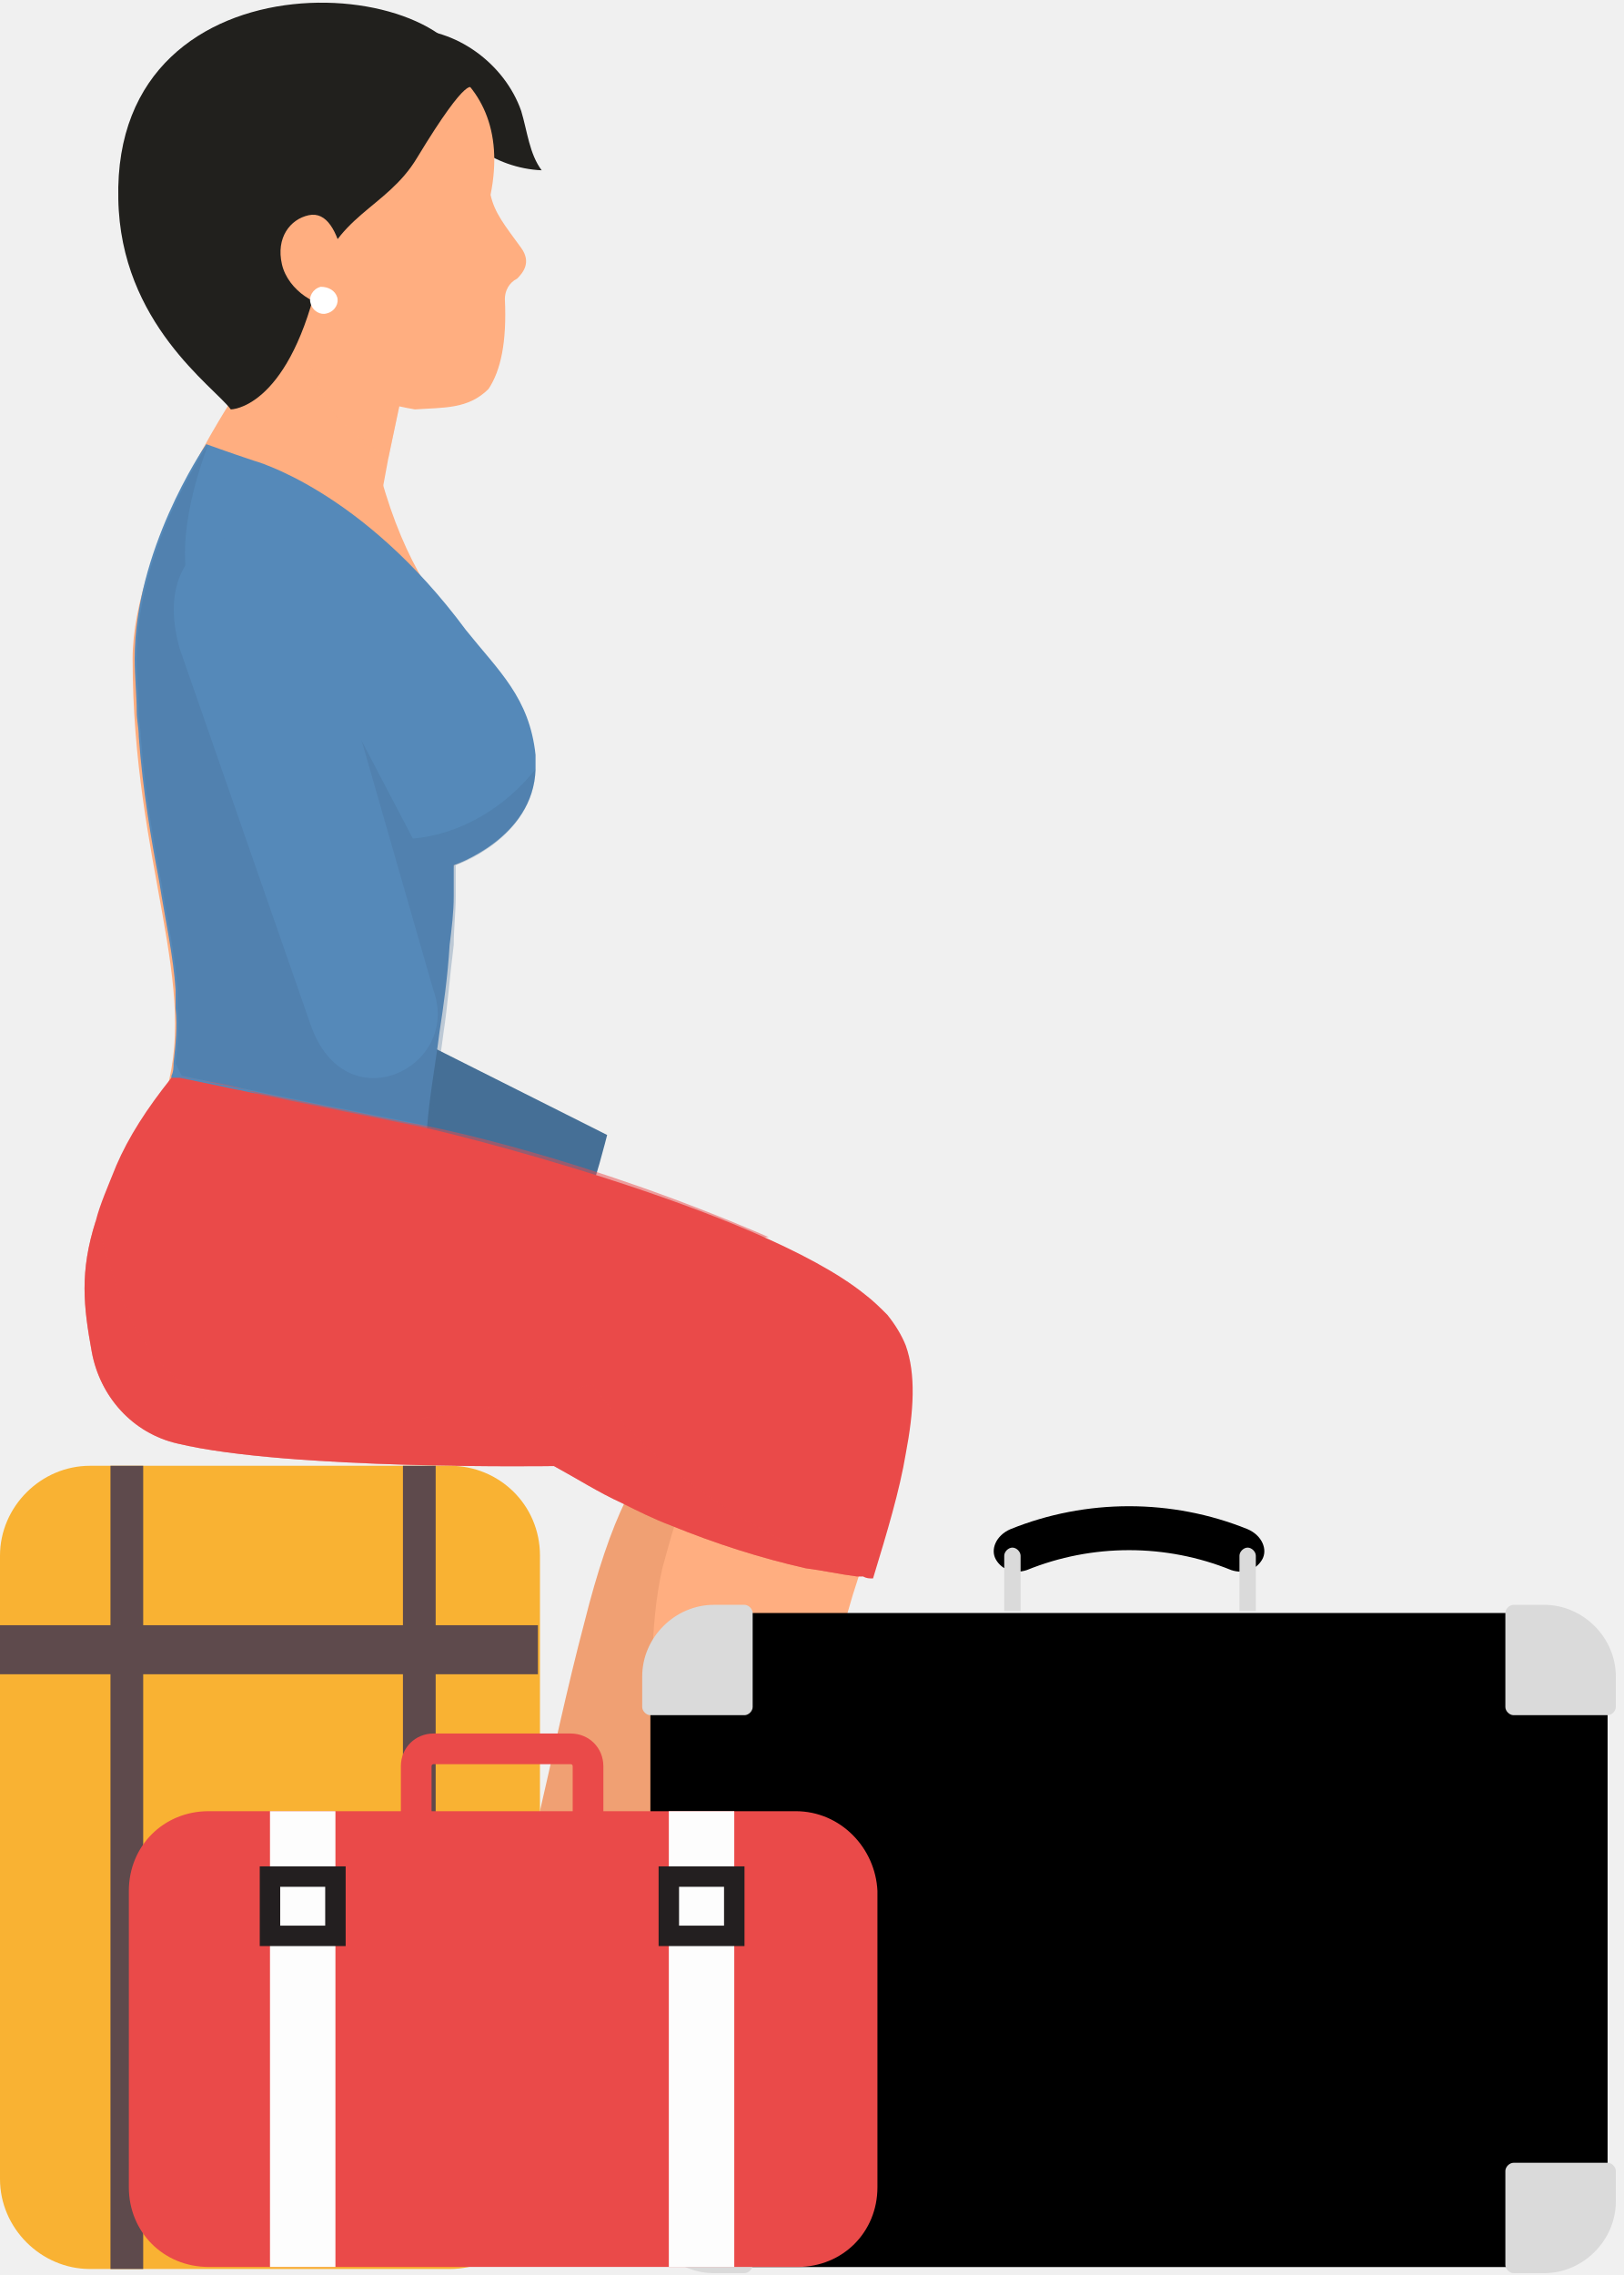
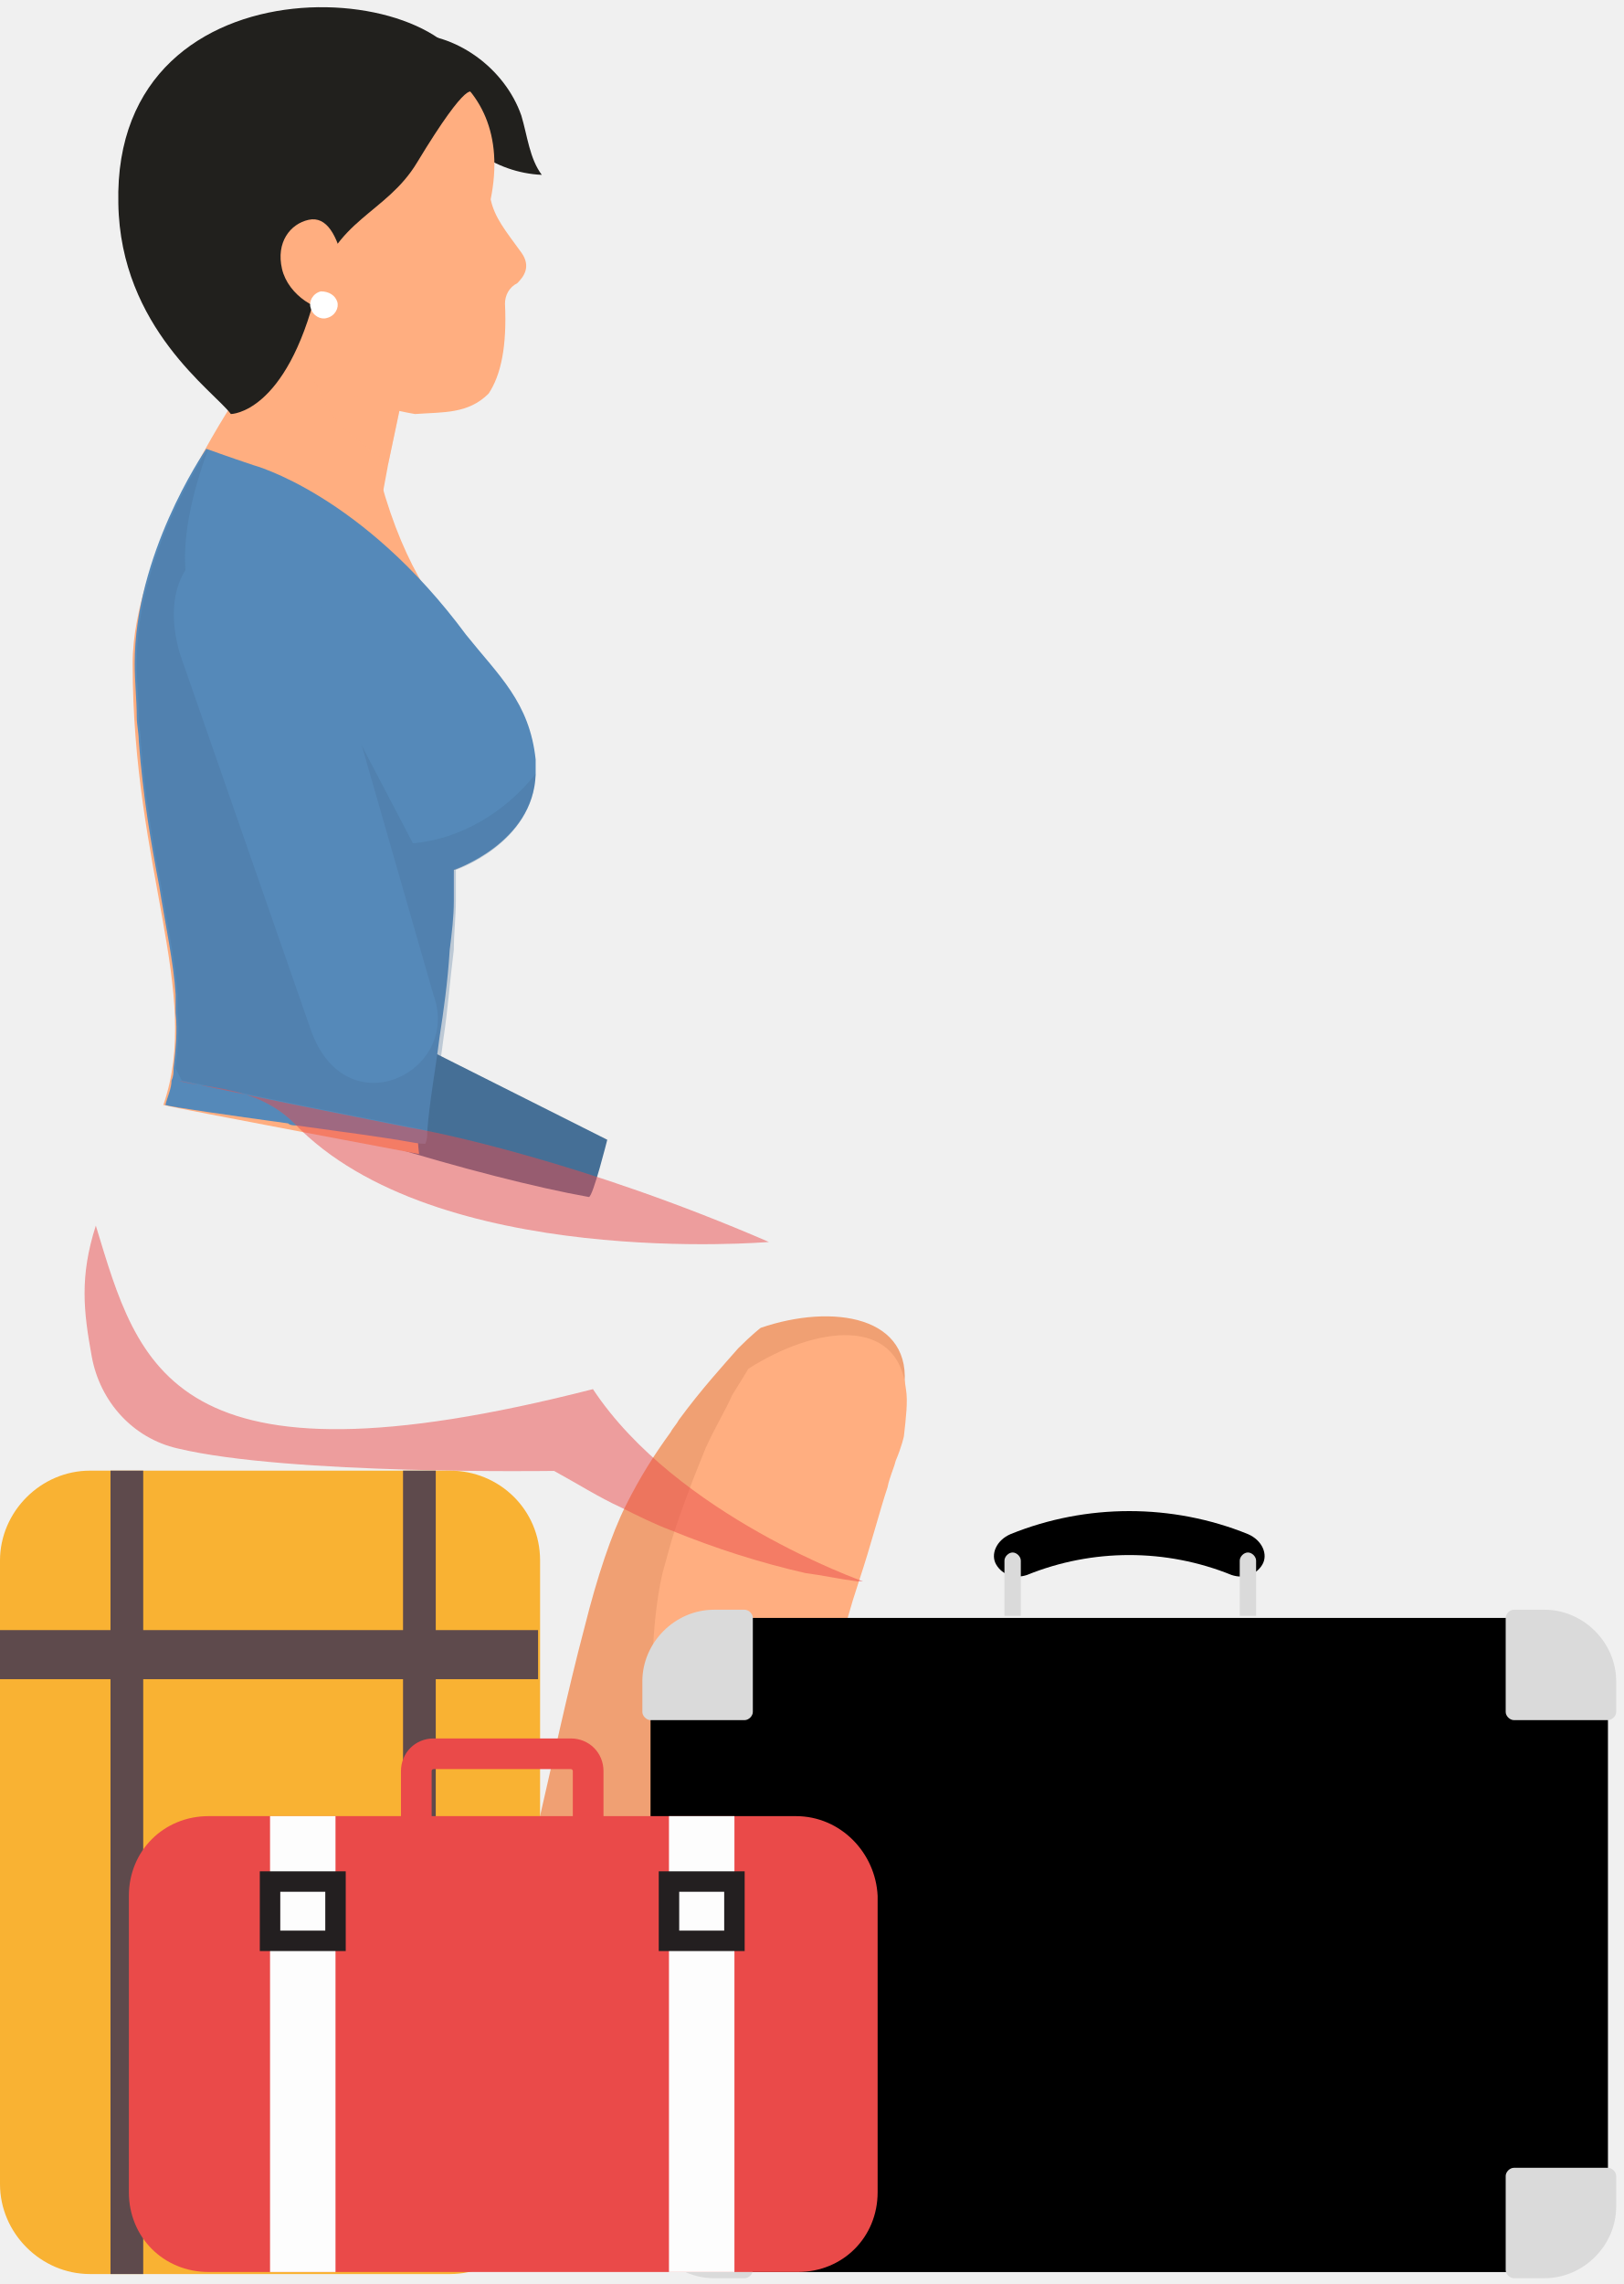
- <svg xmlns="http://www.w3.org/2000/svg" width="192" height="269" viewBox="0 0 192 269" fill="none">
-   <path d="M106.883 163.683C106.641 165.133 106.157 167.066 105.189 168.999C105.189 168.999 104.464 170.449 103.012 172.624C102.77 173.107 102.287 173.832 101.803 174.557C100.109 177.457 97.691 181.324 95.272 185.432C93.094 189.057 90.917 192.924 88.498 197.032C84.628 203.798 80.516 211.048 77.129 217.573C73.501 224.581 70.598 230.381 69.389 234.248C67.937 238.839 71.808 249.472 72.775 251.889C73.017 252.131 73.017 252.372 73.017 252.372C74.468 254.547 76.404 256.48 78.339 258.414C81.242 261.555 83.419 263.73 80.274 263.972L77.855 263.005L73.501 261.314L62.132 256.964C60.197 256.239 58.745 254.547 58.261 252.614L56.568 246.331L53.907 253.581L49.795 251.889C53.423 242.706 49.795 239.323 58.987 229.898C61.648 227.239 65.034 207.182 69.147 191.715C70.598 185.915 72.291 180.841 73.985 177.457C75.678 174.074 77.371 171.416 79.306 168.757C79.548 168.274 80.032 167.791 80.274 167.307C82.935 163.683 85.596 160.783 87.289 158.849C88.982 157.158 89.95 156.433 89.95 156.433C98.416 153.533 108.092 154.983 106.883 163.683Z" fill="#F0A073" />
-   <path d="M58.501 229.898C58.501 229.898 58.984 229.898 59.226 230.14C61.645 231.59 63.097 234.248 63.339 236.906L64.064 243.914C64.306 247.056 66.483 249.714 69.386 250.681L72.773 251.889C72.773 252.131 72.773 252.131 72.773 252.131C76.885 257.931 84.867 263.247 79.788 263.489L61.645 256.481C59.71 255.756 58.259 254.064 57.775 252.131L56.082 245.848L53.421 253.097L49.309 251.406C52.937 242.706 49.309 239.081 58.501 229.898Z" fill="#C21E1D" />
-   <path d="M33.826 115.109L71.804 134.2C71.804 134.2 70.111 140.966 69.627 140.966C57.29 138.792 32.133 131.3 26.086 127.192C18.829 122.6 25.36 110.276 33.826 115.109Z" fill="#456F96" />
-   <path d="M51.484 10.952C50.516 8.294 50.032 5.153 47.855 3.461C53.903 3.219 59.708 7.569 61.644 13.127C62.369 15.544 62.611 18.202 64.062 20.136C58.499 19.894 53.419 16.269 51.484 10.952Z" fill="#21201D" />
-   <path d="M49.549 37.535L48.824 41.16L47.856 45.027L46.889 49.618L45.921 54.21L44.712 60.735L27.295 48.41L33.826 23.519L49.549 37.535Z" fill="#FFAE80" />
-   <path d="M44.469 54.21C50.033 77.167 61.16 76.442 62.611 89.251C63.579 98.675 53.661 102.3 53.661 102.3C50.759 115.592 48.581 127.191 49.549 135.891C49.549 135.891 21.247 130.575 19.312 130.091C23.908 116.8 15.684 102.3 15.684 77.892C15.684 64.843 27.778 46.718 27.778 46.718C27.778 46.718 43.744 50.585 44.469 54.21Z" fill="#FFAE80" />
-   <path d="M63.337 89.251C63.337 89.734 63.337 90.459 63.337 90.942C63.096 99.159 53.662 102.3 53.662 102.3C53.662 103.025 53.662 103.509 53.662 104.234C53.662 104.959 53.662 105.442 53.662 105.925C53.662 107.859 53.42 109.792 53.178 111.725C52.936 115.592 52.452 118.975 51.968 122.117C51.485 125.983 50.759 129.85 50.517 133.233C50.517 133.716 50.517 134.2 50.275 134.683C50.275 134.683 49.549 134.683 48.34 134.441C45.679 133.958 40.357 133.233 35.036 132.508C34.794 132.508 34.31 132.508 34.068 132.267C27.053 131.3 20.28 130.333 19.554 130.092C19.796 129.125 20.28 128.158 20.28 127.192C20.522 126.708 20.522 126.225 20.522 125.742C20.764 123.567 21.006 121.392 20.764 119.217C20.764 118.492 20.764 117.767 20.764 117.042C20.522 113.175 19.554 108.825 18.828 104.234C17.861 99.159 16.893 93.601 16.41 87.076C16.41 86.109 16.168 85.142 16.168 84.176C16.168 82.243 15.926 80.068 15.926 77.893C15.926 65.085 23.908 53.243 24.392 52.518C24.392 52.518 27.053 53.485 29.956 54.452C29.956 54.452 42.776 57.835 55.113 74.509C58.983 79.343 62.612 82.484 63.337 89.251Z" fill="#5589B9" />
-   <path opacity="0.4" d="M47.858 45.026L46.89 49.618L45.923 54.209C43.746 52.759 40.359 50.101 39.392 48.651C36.489 44.301 35.521 39.709 35.279 34.393C37.698 38.501 42.536 41.885 46.648 44.301C47.132 44.784 47.616 44.784 47.858 45.026Z" fill="#FFAE80" />
-   <path d="M61.645 29.319C59.71 26.66 58.5 25.21 58.017 23.035C64.306 -7.897 0.929 2.253 24.877 34.877L30.924 34.152C34.069 41.885 39.149 46.718 49.066 48.41C52.453 48.168 55.356 48.41 57.775 45.993C59.226 43.818 59.952 40.435 59.71 35.36C59.71 34.394 60.194 33.427 61.161 32.944C61.887 32.219 62.855 31.01 61.645 29.319Z" fill="#FFAE80" />
-   <path d="M27.296 48.41C25.361 45.751 14.233 38.26 13.992 23.519C13.266 -6.931 55.84 -3.064 55.84 10.469C55.84 10.469 55.598 8.294 49.309 18.685C45.68 24.727 39.391 25.452 37.456 33.668C33.827 48.41 27.296 48.41 27.296 48.41Z" fill="#21201D" />
-   <path d="M105.428 267.355L86.076 264.939C84.141 264.697 82.205 263.489 81.238 261.797L78.093 256.239L77.851 258.414L77.368 263.006V263.972L73.013 263.489C73.013 262.764 73.255 262.039 73.255 261.314C73.497 257.447 72.772 254.789 72.772 251.889C72.772 248.748 73.255 245.364 76.642 239.806C77.851 237.631 77.609 228.206 77.368 217.573C77.126 211.048 76.884 204.04 77.126 197.999C77.126 192.924 77.609 188.574 78.335 185.432C78.819 183.741 79.303 181.807 79.787 180.357C80.512 178.182 81.238 176.249 81.963 174.316C82.447 173.108 82.931 171.899 83.415 170.691C84.624 168.033 85.834 166.099 86.56 164.408C87.769 162.474 88.495 161.266 88.495 161.266C96.477 156.191 106.153 154.983 107.121 163.683C107.363 165.133 107.121 167.066 106.879 169.241C106.879 169.241 106.637 170.449 105.911 172.141C105.669 173.107 105.186 174.074 104.944 175.282C103.976 178.182 103.009 182.049 101.557 186.399C100.59 189.299 99.622 192.682 98.896 196.065C94.058 212.982 88.737 233.04 88.253 241.256C87.769 246.814 96.235 258.172 96.235 258.172C101.315 262.764 110.265 265.906 105.428 267.355Z" fill="#FFAE80" />
-   <path d="M76.399 239.805C76.399 239.805 76.883 239.805 77.367 240.047C80.028 241.013 81.963 242.947 82.931 245.605L85.35 252.372C86.317 255.271 88.978 257.446 92.123 257.688L95.751 257.93C95.751 258.171 95.993 258.171 95.993 258.171C101.315 262.763 110.507 265.904 105.669 267.596L86.317 265.18C84.382 264.938 82.447 263.73 81.479 262.038L78.335 256.48L77.367 264.213L73.013 263.73C74.222 253.58 69.868 251.163 76.399 239.805Z" fill="#EA4A49" />
-   <path d="M40.601 30.527C41.327 33.669 41.811 35.602 39.876 36.085C37.699 36.569 34.07 34.394 33.344 31.252C32.619 28.11 34.312 25.935 36.489 25.452C38.666 24.969 39.876 27.385 40.601 30.527Z" fill="#FFAE80" />
-   <path d="M39.872 35.118C40.114 35.843 39.63 36.81 38.663 37.052C37.937 37.293 36.97 36.81 36.728 35.843C36.486 35.118 36.97 34.152 37.937 33.91C38.905 33.91 39.63 34.394 39.872 35.118Z" fill="white" />
-   <path opacity="0.3" d="M63.338 90.942C63.096 99.159 53.904 102.3 53.904 102.3C53.904 103.025 53.904 103.509 53.904 104.234C53.904 104.717 53.904 105.442 53.904 105.925C53.904 107.859 53.662 109.792 53.662 111.725C53.178 115.592 52.936 118.975 52.452 122.117C51.969 125.983 51.243 129.85 51.001 133.233L48.824 132.75L34.31 129.85L21.49 127.192C21.248 126.708 21.006 126.225 20.764 125.742C21.006 123.567 21.248 121.392 21.006 119.217C21.006 118.492 21.006 117.767 21.006 117.042C20.764 113.175 19.796 108.825 19.071 104.234C18.103 99.159 17.136 93.601 16.652 87.076C16.652 86.109 16.41 85.142 16.41 84.176C16.41 82.243 16.168 80.068 16.168 77.893C16.168 65.085 24.151 53.243 24.634 52.518C16.41 74.751 28.021 79.584 40.599 83.451L48.824 99.159C54.388 98.676 59.709 95.534 63.338 90.942Z" fill="#456F96" />
-   <path opacity="0.5" d="M90.916 146.282C90.916 146.282 51.487 149.666 34.796 132.266C30.2 127.674 23.911 128.158 21.008 127.191L33.828 129.849L48.342 132.749C51.487 133.233 69.145 136.858 90.916 146.282Z" fill="#EA4A49" />
-   <path d="M107.121 171.898C106.396 176.248 104.944 181.081 103.251 186.639C102.767 186.639 102.525 186.64 102.042 186.398C101.8 186.398 101.558 186.398 101.316 186.398C99.381 186.156 97.204 185.673 95.269 185.431C89.947 184.223 84.625 182.531 79.303 180.356C77.368 179.631 75.433 178.665 73.498 177.698C70.837 176.49 68.176 174.798 65.515 173.348C65.515 173.348 34.069 173.831 21.006 170.69C15.685 169.482 11.814 165.132 10.847 159.815C9.879 154.499 9.395 150.39 11.33 144.349C11.814 142.415 12.782 140.24 13.749 137.824C15.201 134.441 17.378 131.057 20.281 127.432H21.248L34.069 130.091L48.583 132.991C51.727 133.474 89.705 142.899 102.284 153.048C103.251 153.773 104.219 154.74 104.944 155.465C105.912 156.673 106.638 157.882 107.121 159.09C108.331 162.473 108.089 166.823 107.121 171.898Z" fill="#EA4A49" />
-   <path d="M38.181 71.609L51.243 117.042C54.63 126.225 40.842 132.991 36.73 121.15L21.248 76.684C16.894 61.218 34.311 59.043 38.181 71.609Z" fill="#5589B9" />
-   <path opacity="0.5" d="M102.042 186.399C101.8 186.399 101.558 186.399 101.316 186.399C99.381 186.157 97.204 185.673 95.269 185.432C89.947 184.223 84.625 182.532 79.303 180.357C77.368 179.632 75.433 178.665 73.498 177.699C70.837 176.49 68.176 174.799 65.515 173.349C65.515 173.349 34.069 173.832 21.006 170.69C15.685 169.482 11.814 165.132 10.847 159.816C9.879 154.499 9.395 150.391 11.33 144.349C16.41 161.024 20.039 176.49 70.111 163.682C80.029 178.665 102.042 186.399 102.042 186.399Z" fill="#EA4A49" />
-   <path d="M63.861 183.95V257.657C63.861 263.457 59.023 268.29 53.217 268.29H10.643C4.838 268.29 0 263.457 0 257.657V183.95C0 178.15 4.838 173.317 10.643 173.317H53.217C59.023 173.317 63.861 177.909 63.861 183.95Z" fill="#F9B233" />
-   <path d="M63.619 192.167H0V197.966H63.619V192.167Z" fill="#5E4A4C" />
-   <path d="M16.935 173.317H13.065V268.29H16.935V173.317Z" fill="#5E4A4C" />
-   <path d="M51.525 173.317H47.654V261.04H51.525V173.317Z" fill="#5E4A4C" />
-   <path d="M181.419 268.057H85.628C80.79 268.057 76.92 264.19 76.92 259.357V199.425C76.92 194.592 80.79 190.725 85.628 190.725H181.419C186.257 190.725 190.127 194.592 190.127 199.425V259.357C190.369 264.19 186.499 268.057 181.419 268.057Z" fill="black" />
-   <path d="M145.622 185.65C137.881 182.508 129.173 182.508 121.432 185.65C119.981 186.133 118.529 185.65 117.804 184.441C117.078 183.233 117.804 181.541 119.497 180.816C128.447 177.191 138.607 177.191 147.557 180.816C149.25 181.541 149.976 183.233 149.25 184.441C148.525 185.65 147.073 186.133 145.622 185.65Z" fill="black" />
-   <path d="M120.703 190.483H118.768V183.958C118.768 183.474 119.251 182.991 119.735 182.991C120.219 182.991 120.703 183.474 120.703 183.958V190.483Z" fill="#DADADA" />
-   <path d="M148.523 190.483H146.588V183.958C146.588 183.474 147.072 182.991 147.555 182.991C148.039 182.991 148.523 183.474 148.523 183.958V190.483Z" fill="#DADADA" />
-   <path d="M89.016 201.841C89.016 202.324 88.532 202.808 88.048 202.808H76.921C76.437 202.808 75.953 202.324 75.953 201.841V198.216C75.953 193.625 79.823 189.758 84.419 189.758H88.048C88.532 189.758 89.016 190.241 89.016 190.725V201.841Z" fill="#DADADA" />
-   <path d="M178.035 201.841C178.035 202.324 178.519 202.808 179.003 202.808H190.13C190.614 202.808 191.098 202.324 191.098 201.841V198.216C191.098 193.625 187.227 189.758 182.631 189.758H179.003C178.519 189.758 178.035 190.241 178.035 190.725V201.841Z" fill="#DADADA" />
-   <path d="M178.035 256.698C178.035 256.215 178.519 255.731 179.003 255.731H190.13C190.614 255.731 191.098 256.215 191.098 256.698V260.323C191.098 264.914 187.227 268.781 182.631 268.781H179.003C178.519 268.781 178.035 268.298 178.035 267.814V256.698Z" fill="#DADADA" />
-   <path d="M89.016 256.698C89.016 256.215 88.532 255.731 88.048 255.731H76.921C76.437 255.731 75.953 256.215 75.953 256.698V260.323C75.953 264.914 79.823 268.781 84.419 268.781H88.048C88.532 268.781 89.016 268.298 89.016 267.814V256.698Z" fill="#DADADA" />
-   <path d="M94.097 214.157H71.358V208.841C71.358 206.666 69.665 204.974 67.488 204.974H51.281C49.104 204.974 47.41 206.666 47.41 208.841V214.157H24.672C19.351 214.157 15.238 218.265 15.238 223.582V258.623C15.238 263.939 19.351 268.048 24.672 268.048H94.338C99.66 268.048 103.772 263.939 103.772 258.623V223.582C103.531 218.507 99.418 214.157 94.097 214.157ZM51.039 208.841C51.039 208.599 51.281 208.599 51.281 208.599H67.488C67.73 208.599 67.73 208.841 67.73 208.841V214.157H51.039V208.841Z" fill="#EA4A49" />
-   <path d="M39.67 214.158H31.93V268.048H39.67V214.158Z" fill="#FDFDFD" />
-   <path d="M86.84 214.158H79.1V268.048H86.84V214.158Z" fill="#FDFDFD" />
-   <path d="M40.88 230.107H30.721V220.682H40.88V230.107ZM33.14 227.691H38.461V223.099H33.14V227.691Z" fill="#231F20" />
-   <path d="M88.05 230.107H77.891V220.682H88.05V230.107ZM80.31 227.691H85.631V223.099H80.31V227.691Z" fill="#231F20" />
+ <svg xmlns="http://www.w3.org/2000/svg" width="192" height="270" viewBox="0 0 192 270" fill="none">
+   <path d="M106.883 164.217C106.641 165.667 106.157 167.6 105.189 169.533C105.189 169.533 104.464 170.983 103.012 173.158C102.77 173.642 102.287 174.367 101.803 175.091C100.109 177.991 97.691 181.858 95.272 185.966C93.094 189.591 90.917 193.458 88.498 197.566C84.628 204.333 80.516 211.582 77.129 218.107C73.501 225.115 70.598 230.915 69.389 234.782C67.937 239.373 71.808 250.006 72.775 252.423C73.017 252.665 73.017 252.906 73.017 252.906C74.468 255.081 76.404 257.015 78.339 258.948C81.242 262.09 83.419 264.264 80.274 264.506L77.855 263.539L73.501 261.848L62.132 257.498C60.197 256.773 58.745 255.081 58.261 253.148L56.568 246.865L53.907 254.115L49.795 252.423C53.423 243.24 49.795 239.857 58.987 230.432C61.648 227.774 65.034 207.716 69.147 192.249C70.598 186.45 72.291 181.375 73.985 177.991C75.678 174.608 77.371 171.95 79.306 169.292C79.548 168.808 80.032 168.325 80.274 167.842C82.935 164.217 85.596 161.317 87.289 159.384C88.982 157.692 89.95 156.967 89.95 156.967C98.416 154.067 108.092 155.517 106.883 164.217Z" fill="#F0A073" />
+   <path d="M58.501 230.432C58.501 230.432 58.984 230.432 59.226 230.674C61.645 232.124 63.097 234.782 63.339 237.44L64.064 244.448C64.306 247.59 66.483 250.248 69.386 251.215L72.773 252.423C72.773 252.665 72.773 252.665 72.773 252.665C76.885 258.465 84.867 263.781 79.788 264.023L61.645 257.015C59.71 256.29 58.259 254.598 57.775 252.665L56.082 246.382L53.421 253.632L49.309 251.94C52.937 243.24 49.309 239.615 58.501 230.432Z" fill="#C21E1D" />
+   <path d="M33.826 115.643L71.804 134.734C71.804 134.734 70.111 141.501 69.627 141.501C57.29 139.326 32.133 131.834 26.086 127.726C18.829 123.134 25.36 110.81 33.826 115.643Z" fill="#456F96" />
+   <path d="M51.484 11.487C50.516 8.828 50.032 5.687 47.855 3.995C53.903 3.753 59.708 8.103 61.644 13.662C62.369 16.078 62.611 18.736 64.062 20.67C58.499 20.428 53.419 16.803 51.484 11.487Z" fill="#21201D" />
+   <path d="M49.549 38.069L48.824 41.694L47.856 45.561L46.889 50.152L45.921 54.744L44.712 61.269L27.295 48.944L33.826 24.053L49.549 38.069Z" fill="#FFAE80" />
+   <path d="M44.469 54.744C50.033 77.702 61.16 76.977 62.611 89.785C63.579 99.21 53.661 102.834 53.661 102.834C50.759 116.126 48.581 127.725 49.549 136.425C49.549 136.425 21.247 131.109 19.312 130.625C23.908 117.334 15.684 102.834 15.684 78.427C15.684 65.377 27.778 47.252 27.778 47.252C27.778 47.252 43.744 51.119 44.469 54.744Z" fill="#FFAE80" />
+   <path d="M63.337 89.785C63.337 90.268 63.337 90.993 63.337 91.477C63.096 99.693 53.662 102.835 53.662 102.835C53.662 103.56 53.662 104.043 53.662 104.768C53.662 105.493 53.662 105.976 53.662 106.46C53.662 108.393 53.42 110.326 53.178 112.259C52.936 116.126 52.452 119.509 51.968 122.651C51.485 126.517 50.759 130.384 50.517 133.767C50.517 134.251 50.517 134.734 50.275 135.217C50.275 135.217 49.549 135.217 48.34 134.976C45.679 134.492 40.357 133.767 35.036 133.042C34.794 133.042 34.31 133.042 34.068 132.801C27.053 131.834 20.28 130.867 19.554 130.626C19.796 129.659 20.28 128.692 20.28 127.726C20.522 127.242 20.522 126.759 20.522 126.276C20.764 124.101 21.006 121.926 20.764 119.751C20.764 119.026 20.764 118.301 20.764 117.576C20.522 113.709 19.554 109.36 18.828 104.768C17.861 99.693 16.893 94.135 16.41 87.61C16.41 86.643 16.168 85.677 16.168 84.71C16.168 82.777 15.926 80.602 15.926 78.427C15.926 65.619 23.908 53.777 24.392 53.052C24.392 53.052 27.053 54.019 29.956 54.986C29.956 54.986 42.776 58.369 55.113 75.044C58.983 79.877 62.612 83.018 63.337 89.785Z" fill="#5589B9" />
+   <path opacity="0.4" d="M47.858 45.56L46.89 50.152L45.923 54.743C43.746 53.293 40.359 50.635 39.392 49.185C36.489 44.835 35.521 40.244 35.279 34.927C37.698 39.035 42.536 42.419 46.648 44.835C47.132 45.319 47.616 45.319 47.858 45.56Z" fill="#FFAE80" />
+   <path d="M61.645 29.853C59.71 27.195 58.5 25.745 58.017 23.57C64.306 -7.363 0.929 2.787 24.877 35.411L30.924 34.686C34.069 42.419 39.149 47.252 49.066 48.944C52.453 48.703 55.356 48.944 57.775 46.528C59.226 44.353 59.952 40.969 59.71 35.894C59.71 34.928 60.194 33.961 61.161 33.478C61.887 32.753 62.855 31.544 61.645 29.853Z" fill="#FFAE80" />
+   <path d="M27.296 48.944C25.361 46.286 14.233 38.794 13.992 24.053C13.266 -6.397 55.84 -2.53 55.84 11.003C55.84 11.003 55.598 8.828 49.309 19.22C45.68 25.261 39.391 25.986 37.456 34.203C33.827 48.944 27.296 48.944 27.296 48.944Z" fill="#21201D" />
+   <path d="M105.428 267.89L86.076 265.473C84.141 265.231 82.205 264.023 81.238 262.331L78.093 256.773L77.851 258.948L77.368 263.54V264.506L73.013 264.023C73.013 263.298 73.255 262.573 73.255 261.848C73.497 257.982 72.772 255.323 72.772 252.423C72.772 249.282 73.255 245.898 76.642 240.34C77.851 238.165 77.609 228.74 77.368 218.107C77.126 211.583 76.884 204.574 77.126 198.533C77.126 193.458 77.609 189.108 78.335 185.966C78.819 184.275 79.303 182.342 79.787 180.892C80.512 178.717 81.238 176.783 81.963 174.85C82.447 173.642 82.931 172.433 83.415 171.225C84.624 168.567 85.834 166.633 86.56 164.942C87.769 163.009 88.495 161.8 88.495 161.8C96.477 156.725 106.153 155.517 107.121 164.217C107.363 165.667 107.121 167.6 106.879 169.775C106.879 169.775 106.637 170.983 105.911 172.675C105.669 173.642 105.186 174.608 104.944 175.817C103.976 178.717 103.009 182.583 101.557 186.933C100.59 189.833 99.622 193.216 98.896 196.6C94.058 213.516 88.737 233.574 88.253 241.79C87.769 247.348 96.235 258.706 96.235 258.706C101.315 263.298 110.265 266.44 105.428 267.89Z" fill="#FFAE80" />
+   <path d="M76.399 240.339C76.399 240.339 76.883 240.339 77.367 240.581C80.028 241.548 81.963 243.481 82.931 246.139L85.35 252.906C86.317 255.806 88.978 257.981 92.123 258.222L95.751 258.464C95.751 258.706 95.993 258.706 95.993 258.706C101.315 263.297 110.507 266.439 105.669 268.13L86.317 265.714C84.382 265.472 82.447 264.264 81.479 262.572L78.335 257.014L77.367 264.747L73.013 264.264C74.222 254.114 69.868 251.697 76.399 240.339Z" fill="#EA4A49" />
+   <path d="M40.601 31.061C41.327 34.203 41.811 36.136 39.876 36.619C37.699 37.103 34.07 34.928 33.344 31.786C32.619 28.645 34.312 26.47 36.489 25.986C38.666 25.503 39.876 27.919 40.601 31.061Z" fill="#FFAE80" />
+   <path d="M39.872 35.653C40.114 36.378 39.63 37.344 38.663 37.586C37.937 37.828 36.97 37.344 36.728 36.378C36.486 35.653 36.97 34.686 37.937 34.444C38.905 34.444 39.63 34.928 39.872 35.653Z" fill="white" />
+   <path opacity="0.3" d="M63.338 91.477C63.096 99.693 53.904 102.835 53.904 102.835C53.904 103.56 53.904 104.043 53.904 104.768C53.904 105.251 53.904 105.976 53.904 106.46C53.904 108.393 53.662 110.326 53.662 112.259C53.178 116.126 52.936 119.509 52.452 122.651C51.969 126.517 51.243 130.384 51.001 133.767L48.824 133.284L34.31 130.384L21.49 127.726C21.248 127.242 21.006 126.759 20.764 126.276C21.006 124.101 21.248 121.926 21.006 119.751C21.006 119.026 21.006 118.301 21.006 117.576C20.764 113.709 19.796 109.359 19.071 104.768C18.103 99.693 17.136 94.135 16.652 87.61C16.652 86.643 16.41 85.677 16.41 84.71C16.41 82.777 16.168 80.602 16.168 78.427C16.168 65.619 24.151 53.777 24.634 53.052C16.41 75.285 28.021 80.118 40.599 83.985L48.824 99.693C54.388 99.21 59.709 96.068 63.338 91.477Z" fill="#456F96" />
+   <path opacity="0.5" d="M90.916 146.817C90.916 146.817 51.487 150.2 34.796 132.8C30.2 128.209 23.911 128.692 21.008 127.725L33.828 130.384L48.342 133.284C51.487 133.767 69.145 137.392 90.916 146.817Z" fill="#EA4A49" />
+   <path d="M38.181 72.143L51.243 117.576C54.63 126.759 40.842 133.525 36.73 121.684L21.248 77.218C16.894 61.752 34.311 59.577 38.181 72.143Z" fill="#5589B9" />
+   <path opacity="0.5" d="M102.042 186.933C101.8 186.933 101.558 186.933 101.316 186.933C99.381 186.691 97.204 186.208 95.269 185.966C89.947 184.758 84.625 183.066 79.303 180.891C77.368 180.166 75.433 179.199 73.498 178.233C70.837 177.025 68.176 175.333 65.515 173.883C65.515 173.883 34.069 174.366 21.006 171.225C15.685 170.016 11.814 165.666 10.847 160.35C9.879 155.033 9.395 150.925 11.33 144.883C16.41 161.558 20.039 177.024 70.111 164.216C80.029 179.199 102.042 186.933 102.042 186.933Z" fill="#EA4A49" />
+   <path d="M63.861 184.484V258.191C63.861 263.991 59.023 268.824 53.217 268.824H10.643C4.838 268.824 0 263.991 0 258.191V184.484C0 178.685 4.838 173.851 10.643 173.851H53.217C59.023 173.851 63.861 178.443 63.861 184.484Z" fill="#F9B233" />
+   <path d="M63.619 192.701H0V198.501H63.619V192.701Z" fill="#5E4A4C" />
+   <path d="M16.935 173.851H13.065V268.824H16.935V173.851Z" fill="#5E4A4C" />
+   <path d="M51.525 173.851H47.654V261.574H51.525V173.851Z" fill="#5E4A4C" />
+   <path d="M181.419 268.591H85.628C80.79 268.591 76.92 264.724 76.92 259.891V199.959C76.92 195.126 80.79 191.259 85.628 191.259H181.419C186.257 191.259 190.127 195.126 190.127 199.959V259.891C190.369 264.724 186.499 268.591 181.419 268.591Z" fill="black" />
+   <path d="M145.622 186.184C137.881 183.042 129.173 183.042 121.432 186.184C119.981 186.667 118.529 186.184 117.804 184.975C117.078 183.767 117.804 182.075 119.497 181.351C128.447 177.726 138.607 177.726 147.557 181.351C149.25 182.075 149.976 183.767 149.25 184.975C148.525 186.184 147.073 186.667 145.622 186.184Z" fill="black" />
+   <path d="M120.703 191.017H118.768V184.492C118.768 184.009 119.251 183.525 119.735 183.525C120.219 183.525 120.703 184.009 120.703 184.492V191.017Z" fill="#DADADA" />
+   <path d="M148.523 191.017H146.588V184.492C146.588 184.009 147.072 183.525 147.555 183.525C148.039 183.525 148.523 184.009 148.523 184.492V191.017Z" fill="#DADADA" />
+   <path d="M89.016 202.375C89.016 202.859 88.532 203.342 88.048 203.342H76.921C76.437 203.342 75.953 202.859 75.953 202.375V198.75C75.953 194.159 79.823 190.292 84.419 190.292H88.048C88.532 190.292 89.016 190.776 89.016 191.259V202.375Z" fill="#DADADA" />
+   <path d="M178.035 202.375C178.035 202.859 178.519 203.342 179.003 203.342H190.13C190.614 203.342 191.098 202.859 191.098 202.375V198.75C191.098 194.159 187.227 190.292 182.631 190.292H179.003C178.519 190.292 178.035 190.776 178.035 191.259V202.375Z" fill="#DADADA" />
+   <path d="M178.035 257.232C178.035 256.749 178.519 256.266 179.003 256.266H190.13C190.614 256.266 191.098 256.749 191.098 257.232V260.857C191.098 265.449 187.227 269.315 182.631 269.315H179.003C178.519 269.315 178.035 268.832 178.035 268.349V257.232Z" fill="#DADADA" />
+   <path d="M89.016 257.232C89.016 256.749 88.532 256.266 88.048 256.266H76.921C76.437 256.266 75.953 256.749 75.953 257.232V260.857C75.953 265.449 79.823 269.315 84.419 269.315H88.048C88.532 269.315 89.016 268.832 89.016 268.349V257.232Z" fill="#DADADA" />
+   <path d="M94.097 214.691H71.358V209.375C71.358 207.2 69.665 205.508 67.488 205.508H51.281C49.104 205.508 47.41 207.2 47.41 209.375V214.691H24.672C19.351 214.691 15.238 218.8 15.238 224.116V259.157C15.238 264.474 19.351 268.582 24.672 268.582H94.338C99.66 268.582 103.772 264.474 103.772 259.157V224.116C103.531 219.041 99.418 214.691 94.097 214.691ZM51.039 209.375C51.039 209.133 51.281 209.133 51.281 209.133H67.488C67.73 209.133 67.73 209.375 67.73 209.375V214.691H51.039V209.375Z" fill="#EA4A49" />
+   <path d="M39.67 214.692H31.93V268.582H39.67V214.692Z" fill="#FDFDFD" />
+   <path d="M86.84 214.692H79.1V268.582H86.84V214.692Z" fill="#FDFDFD" />
+   <path d="M40.88 230.641H30.721V221.217H40.88V230.641ZM33.14 228.225H38.461V223.633H33.14V228.225Z" fill="#231F20" />
+   <path d="M88.05 230.641H77.891V221.217H88.05V230.641ZM80.31 228.225H85.631V223.633H80.31V228.225Z" fill="#231F20" />
</svg>
